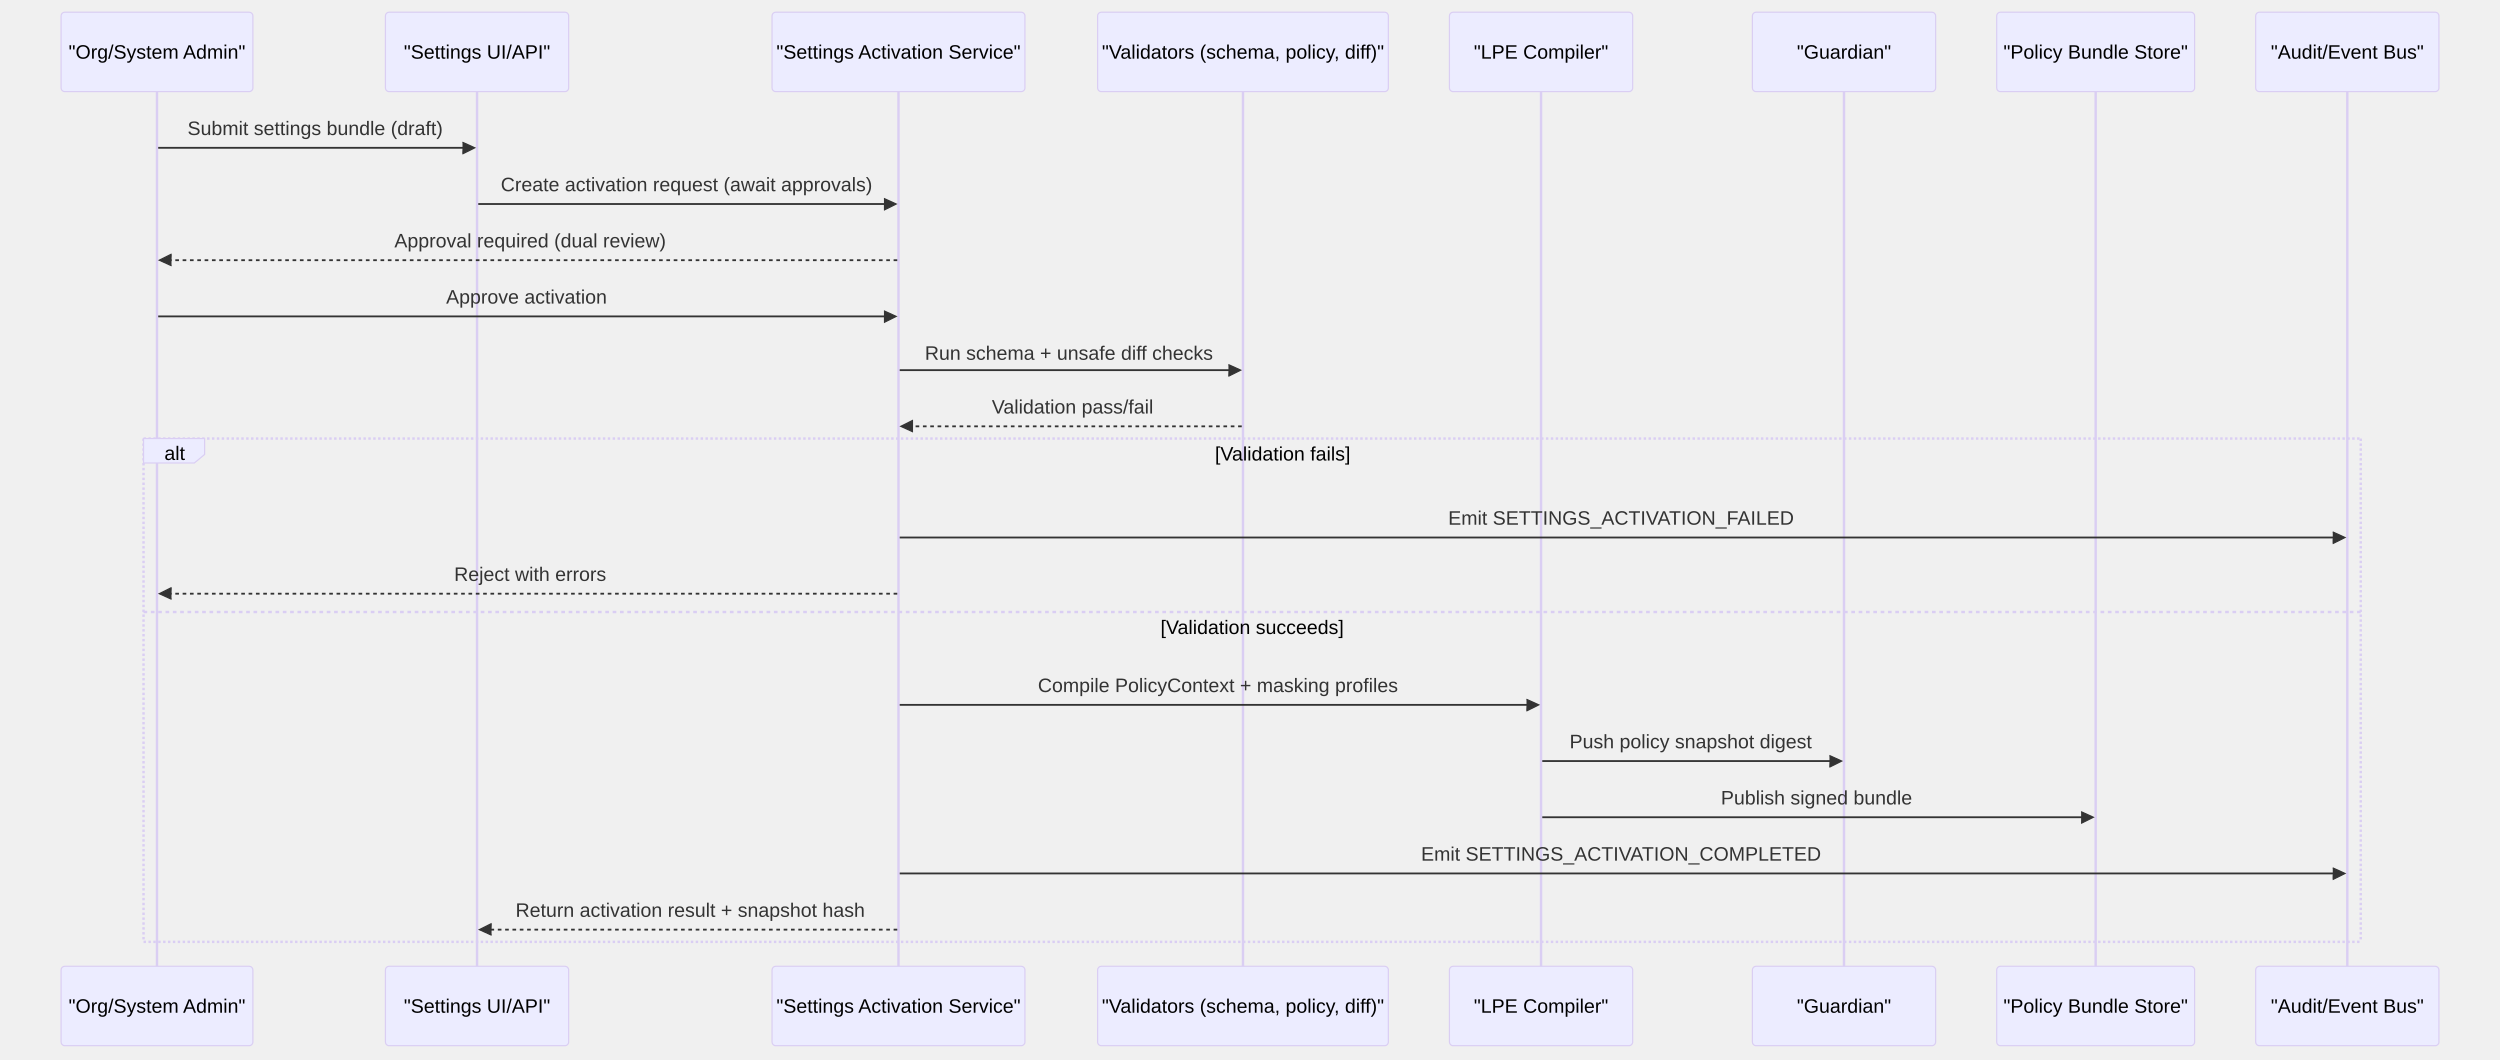
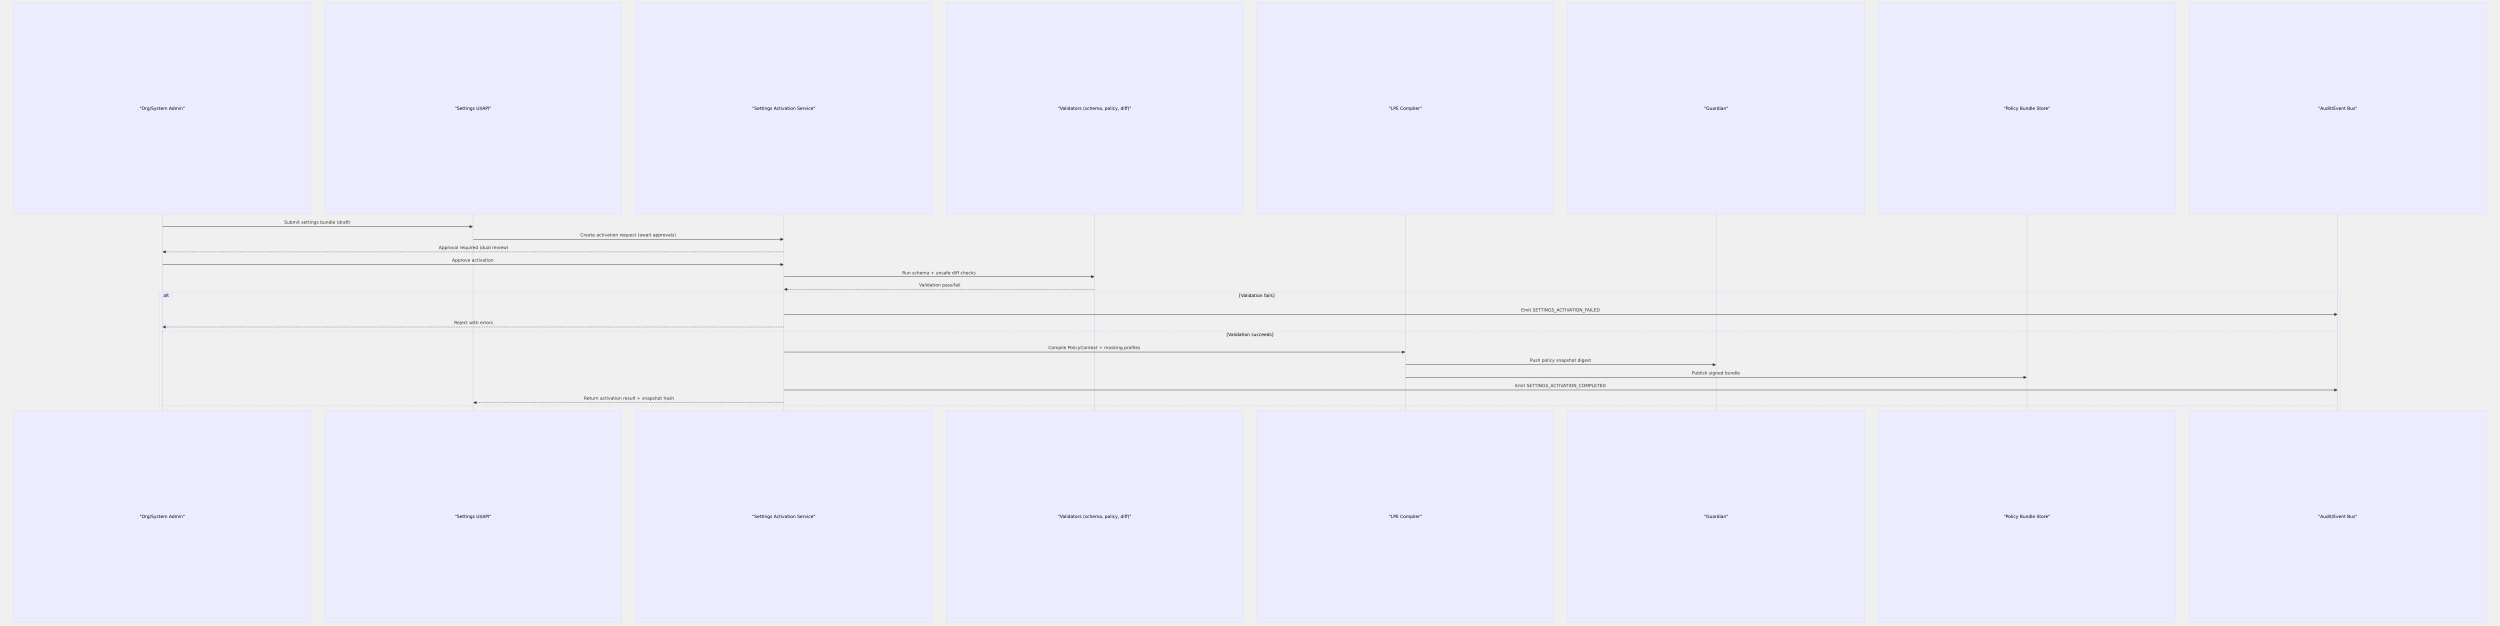
- <svg xmlns="http://www.w3.org/2000/svg" id="my-svg" width="100%" style="max-width: 2046.5px; background-color: white;" viewBox="-50 -10 2046.5 867" role="graphics-document document" aria-roledescription="sequence">
+ <svg xmlns="http://www.w3.org/2000/svg" id="my-svg" width="9090" height="2273" viewBox="-50 -10 9090 2273" role="graphics-document document" aria-roledescription="sequence" style="background-color: white;">
  <g>
-     <rect x="1796.5" y="781" fill="#eaeaea" stroke="#666" width="150" height="65" name="Audit" rx="3" ry="3" class="actor actor-bottom" />
-     <text x="1871.5" y="813.5" dominant-baseline="central" alignment-baseline="central" class="actor actor-box" style="text-anchor: middle; font-size: 16px; font-weight: 400;">
-       <tspan x="1871.5" dy="0">"Audit/Event Bus"</tspan>
+     <rect x="7910" y="1484" fill="#eaeaea" stroke="#666" width="1080" height="768" name="Audit" rx="3" ry="3" class="actor actor-bottom" />
+     <text x="8450" y="1868" dominant-baseline="central" alignment-baseline="central" class="actor actor-box" style="text-anchor: middle; font-size: 16px; font-weight: 400;">
+       <tspan x="8450" dy="0">"Audit/Event Bus"</tspan>
    </text>
  </g>
  <g>
-     <rect x="1584.5" y="781" fill="#eaeaea" stroke="#666" width="162" height="65" name="Bundles" rx="3" ry="3" class="actor actor-bottom" />
-     <text x="1665.5" y="813.5" dominant-baseline="central" alignment-baseline="central" class="actor actor-box" style="text-anchor: middle; font-size: 16px; font-weight: 400;">
-       <tspan x="1665.5" dy="0">"Policy Bundle Store"</tspan>
+     <rect x="6780" y="1484" fill="#eaeaea" stroke="#666" width="1080" height="768" name="Bundles" rx="3" ry="3" class="actor actor-bottom" />
+     <text x="7320" y="1868" dominant-baseline="central" alignment-baseline="central" class="actor actor-box" style="text-anchor: middle; font-size: 16px; font-weight: 400;">
+       <tspan x="7320" dy="0">"Policy Bundle Store"</tspan>
    </text>
  </g>
  <g>
-     <rect x="1384.5" y="781" fill="#eaeaea" stroke="#666" width="150" height="65" name="Guardian" rx="3" ry="3" class="actor actor-bottom" />
-     <text x="1459.5" y="813.5" dominant-baseline="central" alignment-baseline="central" class="actor actor-box" style="text-anchor: middle; font-size: 16px; font-weight: 400;">
-       <tspan x="1459.5" dy="0">"Guardian"</tspan>
+     <rect x="5650" y="1484" fill="#eaeaea" stroke="#666" width="1080" height="768" name="Guardian" rx="3" ry="3" class="actor actor-bottom" />
+     <text x="6190" y="1868" dominant-baseline="central" alignment-baseline="central" class="actor actor-box" style="text-anchor: middle; font-size: 16px; font-weight: 400;">
+       <tspan x="6190" dy="0">"Guardian"</tspan>
    </text>
  </g>
  <g>
-     <rect x="1136.5" y="781" fill="#eaeaea" stroke="#666" width="150" height="65" name="LPE" rx="3" ry="3" class="actor actor-bottom" />
-     <text x="1211.5" y="813.5" dominant-baseline="central" alignment-baseline="central" class="actor actor-box" style="text-anchor: middle; font-size: 16px; font-weight: 400;">
-       <tspan x="1211.5" dy="0">"LPE Compiler"</tspan>
+     <rect x="4520" y="1484" fill="#eaeaea" stroke="#666" width="1080" height="768" name="LPE" rx="3" ry="3" class="actor actor-bottom" />
+     <text x="5060" y="1868" dominant-baseline="central" alignment-baseline="central" class="actor actor-box" style="text-anchor: middle; font-size: 16px; font-weight: 400;">
+       <tspan x="5060" dy="0">"LPE Compiler"</tspan>
    </text>
  </g>
  <g>
-     <rect x="848.5" y="781" fill="#eaeaea" stroke="#666" width="238" height="65" name="Validators" rx="3" ry="3" class="actor actor-bottom" />
-     <text x="967.5" y="813.5" dominant-baseline="central" alignment-baseline="central" class="actor actor-box" style="text-anchor: middle; font-size: 16px; font-weight: 400;">
-       <tspan x="967.5" dy="0">"Validators (schema, policy, diff)"</tspan>
+     <rect x="3390" y="1484" fill="#eaeaea" stroke="#666" width="1080" height="768" name="Validators" rx="3" ry="3" class="actor actor-bottom" />
+     <text x="3930" y="1868" dominant-baseline="central" alignment-baseline="central" class="actor actor-box" style="text-anchor: middle; font-size: 16px; font-weight: 400;">
+       <tspan x="3930" dy="0">"Validators (schema, policy, diff)"</tspan>
    </text>
  </g>
  <g>
-     <rect x="582" y="781" fill="#eaeaea" stroke="#666" width="207" height="65" name="Activation" rx="3" ry="3" class="actor actor-bottom" />
-     <text x="685.5" y="813.5" dominant-baseline="central" alignment-baseline="central" class="actor actor-box" style="text-anchor: middle; font-size: 16px; font-weight: 400;">
-       <tspan x="685.5" dy="0">"Settings Activation Service"</tspan>
+     <rect x="2260" y="1484" fill="#eaeaea" stroke="#666" width="1080" height="768" name="Activation" rx="3" ry="3" class="actor actor-bottom" />
+     <text x="2800" y="1868" dominant-baseline="central" alignment-baseline="central" class="actor actor-box" style="text-anchor: middle; font-size: 16px; font-weight: 400;">
+       <tspan x="2800" dy="0">"Settings Activation Service"</tspan>
    </text>
  </g>
  <g>
-     <rect x="265.5" y="781" fill="#eaeaea" stroke="#666" width="150" height="65" name="UI" rx="3" ry="3" class="actor actor-bottom" />
-     <text x="340.5" y="813.5" dominant-baseline="central" alignment-baseline="central" class="actor actor-box" style="text-anchor: middle; font-size: 16px; font-weight: 400;">
-       <tspan x="340.5" dy="0">"Settings UI/API"</tspan>
+     <rect x="1130" y="1484" fill="#eaeaea" stroke="#666" width="1080" height="768" name="UI" rx="3" ry="3" class="actor actor-bottom" />
+     <text x="1670" y="1868" dominant-baseline="central" alignment-baseline="central" class="actor actor-box" style="text-anchor: middle; font-size: 16px; font-weight: 400;">
+       <tspan x="1670" dy="0">"Settings UI/API"</tspan>
    </text>
  </g>
  <g>
-     <rect x="0" y="781" fill="#eaeaea" stroke="#666" width="157" height="65" name="Admin" rx="3" ry="3" class="actor actor-bottom" />
-     <text x="78.5" y="813.5" dominant-baseline="central" alignment-baseline="central" class="actor actor-box" style="text-anchor: middle; font-size: 16px; font-weight: 400;">
-       <tspan x="78.5" dy="0">"Org/System Admin"</tspan>
+     <rect x="0" y="1484" fill="#eaeaea" stroke="#666" width="1080" height="768" name="Admin" rx="3" ry="3" class="actor actor-bottom" />
+     <text x="540" y="1868" dominant-baseline="central" alignment-baseline="central" class="actor actor-box" style="text-anchor: middle; font-size: 16px; font-weight: 400;">
+       <tspan x="540" dy="0">"Org/System Admin"</tspan>
    </text>
  </g>
  <g>
-     <line id="actor7" x1="1871.5" y1="65" x2="1871.5" y2="781" class="actor-line 200" stroke-width="0.5px" stroke="#999" name="Audit" />
+     <line id="actor7" x1="8450" y1="768" x2="8450" y2="1484" class="actor-line 200" stroke-width="0.5px" stroke="#999" name="Audit" />
    <g id="root-7">
-       <rect x="1796.5" y="0" fill="#eaeaea" stroke="#666" width="150" height="65" name="Audit" rx="3" ry="3" class="actor actor-top" />
-       <text x="1871.5" y="32.5" dominant-baseline="central" alignment-baseline="central" class="actor actor-box" style="text-anchor: middle; font-size: 16px; font-weight: 400;">
-         <tspan x="1871.5" dy="0">"Audit/Event Bus"</tspan>
+       <rect x="7910" y="0" fill="#eaeaea" stroke="#666" width="1080" height="768" name="Audit" rx="3" ry="3" class="actor actor-top" />
+       <text x="8450" y="384" dominant-baseline="central" alignment-baseline="central" class="actor actor-box" style="text-anchor: middle; font-size: 16px; font-weight: 400;">
+         <tspan x="8450" dy="0">"Audit/Event Bus"</tspan>
      </text>
    </g>
  </g>
  <g>
-     <line id="actor6" x1="1665.5" y1="65" x2="1665.5" y2="781" class="actor-line 200" stroke-width="0.5px" stroke="#999" name="Bundles" />
+     <line id="actor6" x1="7320" y1="768" x2="7320" y2="1484" class="actor-line 200" stroke-width="0.5px" stroke="#999" name="Bundles" />
    <g id="root-6">
-       <rect x="1584.5" y="0" fill="#eaeaea" stroke="#666" width="162" height="65" name="Bundles" rx="3" ry="3" class="actor actor-top" />
-       <text x="1665.5" y="32.5" dominant-baseline="central" alignment-baseline="central" class="actor actor-box" style="text-anchor: middle; font-size: 16px; font-weight: 400;">
-         <tspan x="1665.5" dy="0">"Policy Bundle Store"</tspan>
+       <rect x="6780" y="0" fill="#eaeaea" stroke="#666" width="1080" height="768" name="Bundles" rx="3" ry="3" class="actor actor-top" />
+       <text x="7320" y="384" dominant-baseline="central" alignment-baseline="central" class="actor actor-box" style="text-anchor: middle; font-size: 16px; font-weight: 400;">
+         <tspan x="7320" dy="0">"Policy Bundle Store"</tspan>
      </text>
    </g>
  </g>
  <g>
-     <line id="actor5" x1="1459.5" y1="65" x2="1459.5" y2="781" class="actor-line 200" stroke-width="0.5px" stroke="#999" name="Guardian" />
+     <line id="actor5" x1="6190" y1="768" x2="6190" y2="1484" class="actor-line 200" stroke-width="0.5px" stroke="#999" name="Guardian" />
    <g id="root-5">
-       <rect x="1384.5" y="0" fill="#eaeaea" stroke="#666" width="150" height="65" name="Guardian" rx="3" ry="3" class="actor actor-top" />
-       <text x="1459.5" y="32.5" dominant-baseline="central" alignment-baseline="central" class="actor actor-box" style="text-anchor: middle; font-size: 16px; font-weight: 400;">
-         <tspan x="1459.5" dy="0">"Guardian"</tspan>
+       <rect x="5650" y="0" fill="#eaeaea" stroke="#666" width="1080" height="768" name="Guardian" rx="3" ry="3" class="actor actor-top" />
+       <text x="6190" y="384" dominant-baseline="central" alignment-baseline="central" class="actor actor-box" style="text-anchor: middle; font-size: 16px; font-weight: 400;">
+         <tspan x="6190" dy="0">"Guardian"</tspan>
      </text>
    </g>
  </g>
  <g>
-     <line id="actor4" x1="1211.5" y1="65" x2="1211.5" y2="781" class="actor-line 200" stroke-width="0.5px" stroke="#999" name="LPE" />
+     <line id="actor4" x1="5060" y1="768" x2="5060" y2="1484" class="actor-line 200" stroke-width="0.5px" stroke="#999" name="LPE" />
    <g id="root-4">
-       <rect x="1136.5" y="0" fill="#eaeaea" stroke="#666" width="150" height="65" name="LPE" rx="3" ry="3" class="actor actor-top" />
-       <text x="1211.5" y="32.5" dominant-baseline="central" alignment-baseline="central" class="actor actor-box" style="text-anchor: middle; font-size: 16px; font-weight: 400;">
-         <tspan x="1211.5" dy="0">"LPE Compiler"</tspan>
+       <rect x="4520" y="0" fill="#eaeaea" stroke="#666" width="1080" height="768" name="LPE" rx="3" ry="3" class="actor actor-top" />
+       <text x="5060" y="384" dominant-baseline="central" alignment-baseline="central" class="actor actor-box" style="text-anchor: middle; font-size: 16px; font-weight: 400;">
+         <tspan x="5060" dy="0">"LPE Compiler"</tspan>
      </text>
    </g>
  </g>
  <g>
-     <line id="actor3" x1="967.5" y1="65" x2="967.5" y2="781" class="actor-line 200" stroke-width="0.5px" stroke="#999" name="Validators" />
+     <line id="actor3" x1="3930" y1="768" x2="3930" y2="1484" class="actor-line 200" stroke-width="0.5px" stroke="#999" name="Validators" />
    <g id="root-3">
-       <rect x="848.5" y="0" fill="#eaeaea" stroke="#666" width="238" height="65" name="Validators" rx="3" ry="3" class="actor actor-top" />
-       <text x="967.5" y="32.5" dominant-baseline="central" alignment-baseline="central" class="actor actor-box" style="text-anchor: middle; font-size: 16px; font-weight: 400;">
-         <tspan x="967.5" dy="0">"Validators (schema, policy, diff)"</tspan>
+       <rect x="3390" y="0" fill="#eaeaea" stroke="#666" width="1080" height="768" name="Validators" rx="3" ry="3" class="actor actor-top" />
+       <text x="3930" y="384" dominant-baseline="central" alignment-baseline="central" class="actor actor-box" style="text-anchor: middle; font-size: 16px; font-weight: 400;">
+         <tspan x="3930" dy="0">"Validators (schema, policy, diff)"</tspan>
      </text>
    </g>
  </g>
  <g>
-     <line id="actor2" x1="685.5" y1="65" x2="685.5" y2="781" class="actor-line 200" stroke-width="0.5px" stroke="#999" name="Activation" />
+     <line id="actor2" x1="2800" y1="768" x2="2800" y2="1484" class="actor-line 200" stroke-width="0.5px" stroke="#999" name="Activation" />
    <g id="root-2">
-       <rect x="582" y="0" fill="#eaeaea" stroke="#666" width="207" height="65" name="Activation" rx="3" ry="3" class="actor actor-top" />
-       <text x="685.5" y="32.5" dominant-baseline="central" alignment-baseline="central" class="actor actor-box" style="text-anchor: middle; font-size: 16px; font-weight: 400;">
-         <tspan x="685.5" dy="0">"Settings Activation Service"</tspan>
+       <rect x="2260" y="0" fill="#eaeaea" stroke="#666" width="1080" height="768" name="Activation" rx="3" ry="3" class="actor actor-top" />
+       <text x="2800" y="384" dominant-baseline="central" alignment-baseline="central" class="actor actor-box" style="text-anchor: middle; font-size: 16px; font-weight: 400;">
+         <tspan x="2800" dy="0">"Settings Activation Service"</tspan>
      </text>
    </g>
  </g>
  <g>
-     <line id="actor1" x1="340.5" y1="65" x2="340.5" y2="781" class="actor-line 200" stroke-width="0.5px" stroke="#999" name="UI" />
+     <line id="actor1" x1="1670" y1="768" x2="1670" y2="1484" class="actor-line 200" stroke-width="0.5px" stroke="#999" name="UI" />
    <g id="root-1">
-       <rect x="265.5" y="0" fill="#eaeaea" stroke="#666" width="150" height="65" name="UI" rx="3" ry="3" class="actor actor-top" />
-       <text x="340.5" y="32.5" dominant-baseline="central" alignment-baseline="central" class="actor actor-box" style="text-anchor: middle; font-size: 16px; font-weight: 400;">
-         <tspan x="340.5" dy="0">"Settings UI/API"</tspan>
+       <rect x="1130" y="0" fill="#eaeaea" stroke="#666" width="1080" height="768" name="UI" rx="3" ry="3" class="actor actor-top" />
+       <text x="1670" y="384" dominant-baseline="central" alignment-baseline="central" class="actor actor-box" style="text-anchor: middle; font-size: 16px; font-weight: 400;">
+         <tspan x="1670" dy="0">"Settings UI/API"</tspan>
      </text>
    </g>
  </g>
  <g>
-     <line id="actor0" x1="78.5" y1="65" x2="78.5" y2="781" class="actor-line 200" stroke-width="0.5px" stroke="#999" name="Admin" />
+     <line id="actor0" x1="540" y1="768" x2="540" y2="1484" class="actor-line 200" stroke-width="0.5px" stroke="#999" name="Admin" />
    <g id="root-0">
-       <rect x="0" y="0" fill="#eaeaea" stroke="#666" width="157" height="65" name="Admin" rx="3" ry="3" class="actor actor-top" />
-       <text x="78.5" y="32.5" dominant-baseline="central" alignment-baseline="central" class="actor actor-box" style="text-anchor: middle; font-size: 16px; font-weight: 400;">
-         <tspan x="78.5" dy="0">"Org/System Admin"</tspan>
+       <rect x="0" y="0" fill="#eaeaea" stroke="#666" width="1080" height="768" name="Admin" rx="3" ry="3" class="actor actor-top" />
+       <text x="540" y="384" dominant-baseline="central" alignment-baseline="central" class="actor actor-box" style="text-anchor: middle; font-size: 16px; font-weight: 400;">
+         <tspan x="540" dy="0">"Org/System Admin"</tspan>
      </text>
    </g>
  </g>
-   <style>#my-svg{font-family:"trebuchet ms",verdana,arial,sans-serif;font-size:16px;fill:#333;}@keyframes edge-animation-frame{from{stroke-dashoffset:0;}}@keyframes dash{to{stroke-dashoffset:0;}}#my-svg .edge-animation-slow{stroke-dasharray:9,5!important;stroke-dashoffset:900;animation:dash 50s linear infinite;stroke-linecap:round;}#my-svg .edge-animation-fast{stroke-dasharray:9,5!important;stroke-dashoffset:900;animation:dash 20s linear infinite;stroke-linecap:round;}#my-svg .error-icon{fill:#552222;}#my-svg .error-text{fill:#552222;stroke:#552222;}#my-svg .edge-thickness-normal{stroke-width:1px;}#my-svg .edge-thickness-thick{stroke-width:3.5px;}#my-svg .edge-pattern-solid{stroke-dasharray:0;}#my-svg .edge-thickness-invisible{stroke-width:0;fill:none;}#my-svg .edge-pattern-dashed{stroke-dasharray:3;}#my-svg .edge-pattern-dotted{stroke-dasharray:2;}#my-svg .marker{fill:#333333;stroke:#333333;}#my-svg .marker.cross{stroke:#333333;}#my-svg svg{font-family:"trebuchet ms",verdana,arial,sans-serif;font-size:16px;}#my-svg p{margin:0;}#my-svg .actor{stroke:hsl(259.626, 59.777%, 87.902%);fill:#ECECFF;}#my-svg text.actor&gt;tspan{fill:black;stroke:none;}#my-svg .actor-line{stroke:hsl(259.626, 59.777%, 87.902%);}#my-svg .innerArc{stroke-width:1.5;stroke-dasharray:none;}#my-svg .messageLine0{stroke-width:1.5;stroke-dasharray:none;stroke:#333;}#my-svg .messageLine1{stroke-width:1.5;stroke-dasharray:2,2;stroke:#333;}#my-svg #arrowhead path{fill:#333;stroke:#333;}#my-svg .sequenceNumber{fill:white;}#my-svg #sequencenumber{fill:#333;}#my-svg #crosshead path{fill:#333;stroke:#333;}#my-svg .messageText{fill:#333;stroke:none;}#my-svg .labelBox{stroke:hsl(259.626, 59.777%, 87.902%);fill:#ECECFF;}#my-svg .labelText,#my-svg .labelText&gt;tspan{fill:black;stroke:none;}#my-svg .loopText,#my-svg .loopText&gt;tspan{fill:black;stroke:none;}#my-svg .loopLine{stroke-width:2px;stroke-dasharray:2,2;stroke:hsl(259.626, 59.777%, 87.902%);fill:hsl(259.626, 59.777%, 87.902%);}#my-svg .note{stroke:#aaaa33;fill:#fff5ad;}#my-svg .noteText,#my-svg .noteText&gt;tspan{fill:black;stroke:none;}#my-svg .activation0{fill:#f4f4f4;stroke:#666;}#my-svg .activation1{fill:#f4f4f4;stroke:#666;}#my-svg .activation2{fill:#f4f4f4;stroke:#666;}#my-svg .actorPopupMenu{position:absolute;}#my-svg .actorPopupMenuPanel{position:absolute;fill:#ECECFF;box-shadow:0px 8px 16px 0px rgba(0,0,0,0.2);filter:drop-shadow(3px 5px 2px rgb(0 0 0 / 0.4));}#my-svg .actor-man line{stroke:hsl(259.626, 59.777%, 87.902%);fill:#ECECFF;}#my-svg .actor-man circle,#my-svg line{stroke:hsl(259.626, 59.777%, 87.902%);fill:#ECECFF;stroke-width:2px;}#my-svg :root{--mermaid-font-family:"trebuchet ms",verdana,arial,sans-serif;}</style>
+   <style>#my-svg{font-family:"DejaVu Sans","Trebuchet MS",Arial,sans-serif;font-size:16px;fill:#333;}@keyframes edge-animation-frame{from{stroke-dashoffset:0;}}@keyframes dash{to{stroke-dashoffset:0;}}#my-svg .edge-animation-slow{stroke-dasharray:9,5!important;stroke-dashoffset:900;animation:dash 50s linear infinite;stroke-linecap:round;}#my-svg .edge-animation-fast{stroke-dasharray:9,5!important;stroke-dashoffset:900;animation:dash 20s linear infinite;stroke-linecap:round;}#my-svg .error-icon{fill:#552222;}#my-svg .error-text{fill:#552222;stroke:#552222;}#my-svg .edge-thickness-normal{stroke-width:1px;}#my-svg .edge-thickness-thick{stroke-width:3.5px;}#my-svg .edge-pattern-solid{stroke-dasharray:0;}#my-svg .edge-thickness-invisible{stroke-width:0;fill:none;}#my-svg .edge-pattern-dashed{stroke-dasharray:3;}#my-svg .edge-pattern-dotted{stroke-dasharray:2;}#my-svg .marker{fill:#333333;stroke:#333333;}#my-svg .marker.cross{stroke:#333333;}#my-svg svg{font-family:"DejaVu Sans","Trebuchet MS",Arial,sans-serif;font-size:16px;}#my-svg p{margin:0;}#my-svg .actor{stroke:hsl(259.626, 59.777%, 87.902%);fill:#ECECFF;}#my-svg text.actor&gt;tspan{fill:black;stroke:none;}#my-svg .actor-line{stroke:hsl(259.626, 59.777%, 87.902%);}#my-svg .innerArc{stroke-width:1.5;stroke-dasharray:none;}#my-svg .messageLine0{stroke-width:1.5;stroke-dasharray:none;stroke:#333;}#my-svg .messageLine1{stroke-width:1.5;stroke-dasharray:2,2;stroke:#333;}#my-svg #arrowhead path{fill:#333;stroke:#333;}#my-svg .sequenceNumber{fill:white;}#my-svg #sequencenumber{fill:#333;}#my-svg #crosshead path{fill:#333;stroke:#333;}#my-svg .messageText{fill:#333;stroke:none;}#my-svg .labelBox{stroke:hsl(259.626, 59.777%, 87.902%);fill:#ECECFF;}#my-svg .labelText,#my-svg .labelText&gt;tspan{fill:black;stroke:none;}#my-svg .loopText,#my-svg .loopText&gt;tspan{fill:black;stroke:none;}#my-svg .loopLine{stroke-width:2px;stroke-dasharray:2,2;stroke:hsl(259.626, 59.777%, 87.902%);fill:hsl(259.626, 59.777%, 87.902%);}#my-svg .note{stroke:#aaaa33;fill:#fff5ad;}#my-svg .noteText,#my-svg .noteText&gt;tspan{fill:black;stroke:none;}#my-svg .activation0{fill:#f4f4f4;stroke:#666;}#my-svg .activation1{fill:#f4f4f4;stroke:#666;}#my-svg .activation2{fill:#f4f4f4;stroke:#666;}#my-svg .actorPopupMenu{position:absolute;}#my-svg .actorPopupMenuPanel{position:absolute;fill:#ECECFF;box-shadow:0px 8px 16px 0px rgba(0,0,0,0.2);filter:drop-shadow(3px 5px 2px rgb(0 0 0 / 0.4));}#my-svg .actor-man line{stroke:hsl(259.626, 59.777%, 87.902%);fill:#ECECFF;}#my-svg .actor-man circle,#my-svg line{stroke:hsl(259.626, 59.777%, 87.902%);fill:#ECECFF;stroke-width:2px;}#my-svg :root{--mermaid-font-family:"trebuchet ms",verdana,arial,sans-serif;}</style>
  <g />
  <defs>
    <symbol id="computer" width="24" height="24">
      <path transform="scale(.5)" d="M2 2v13h20v-13h-20zm18 11h-16v-9h16v9zm-10.228 6l.466-1h3.524l.467 1h-4.457zm14.228 3h-24l2-6h2.104l-1.33 4h18.45l-1.297-4h2.073l2 6zm-5-10h-14v-7h14v7z" />
    </symbol>
  </defs>
  <defs>
    <symbol id="database" fill-rule="evenodd" clip-rule="evenodd">
      <path transform="scale(.5)" d="M12.258.001l.256.004.255.005.253.008.251.01.249.012.247.015.246.016.242.019.241.02.239.023.236.024.233.027.231.028.229.031.225.032.223.034.22.036.217.038.214.04.211.041.208.043.205.045.201.046.198.048.194.05.191.051.187.053.183.054.18.056.175.057.172.059.168.06.163.061.16.063.155.064.15.066.074.033.073.033.071.034.07.034.069.035.068.035.067.035.066.035.064.036.064.036.062.036.06.036.06.037.058.037.058.037.055.038.055.038.053.038.052.038.051.039.05.039.048.039.047.039.045.04.044.04.043.04.041.04.04.041.039.041.037.041.036.041.034.041.033.042.032.042.03.042.029.042.027.042.026.043.024.043.023.043.021.043.02.043.018.044.017.043.015.044.013.044.012.044.011.045.009.044.007.045.006.045.004.045.002.045.001.045v17l-.001.045-.002.045-.004.045-.006.045-.007.045-.009.044-.011.045-.012.044-.013.044-.015.044-.017.043-.018.044-.02.043-.021.043-.023.043-.024.043-.026.043-.027.042-.029.042-.03.042-.032.042-.033.042-.034.041-.036.041-.037.041-.039.041-.04.041-.041.04-.043.04-.044.04-.045.04-.047.039-.048.039-.05.039-.051.039-.052.038-.053.038-.055.038-.055.038-.058.037-.058.037-.06.037-.06.036-.062.036-.064.036-.064.036-.066.035-.067.035-.068.035-.069.035-.07.034-.071.034-.073.033-.074.033-.15.066-.155.064-.16.063-.163.061-.168.06-.172.059-.175.057-.18.056-.183.054-.187.053-.191.051-.194.05-.198.048-.201.046-.205.045-.208.043-.211.041-.214.04-.217.038-.22.036-.223.034-.225.032-.229.031-.231.028-.233.027-.236.024-.239.023-.241.02-.242.019-.246.016-.247.015-.249.012-.251.01-.253.008-.255.005-.256.004-.258.001-.258-.001-.256-.004-.255-.005-.253-.008-.251-.01-.249-.012-.247-.015-.245-.016-.243-.019-.241-.02-.238-.023-.236-.024-.234-.027-.231-.028-.228-.031-.226-.032-.223-.034-.22-.036-.217-.038-.214-.04-.211-.041-.208-.043-.204-.045-.201-.046-.198-.048-.195-.05-.19-.051-.187-.053-.184-.054-.179-.056-.176-.057-.172-.059-.167-.06-.164-.061-.159-.063-.155-.064-.151-.066-.074-.033-.072-.033-.072-.034-.07-.034-.069-.035-.068-.035-.067-.035-.066-.035-.064-.036-.063-.036-.062-.036-.061-.036-.06-.037-.058-.037-.057-.037-.056-.038-.055-.038-.053-.038-.052-.038-.051-.039-.049-.039-.049-.039-.046-.039-.046-.04-.044-.04-.043-.04-.041-.04-.04-.041-.039-.041-.037-.041-.036-.041-.034-.041-.033-.042-.032-.042-.03-.042-.029-.042-.027-.042-.026-.043-.024-.043-.023-.043-.021-.043-.02-.043-.018-.044-.017-.043-.015-.044-.013-.044-.012-.044-.011-.045-.009-.044-.007-.045-.006-.045-.004-.045-.002-.045-.001-.045v-17l.001-.045.002-.045.004-.045.006-.045.007-.045.009-.044.011-.045.012-.044.013-.044.015-.044.017-.043.018-.044.02-.043.021-.043.023-.043.024-.043.026-.043.027-.042.029-.042.03-.042.032-.042.033-.042.034-.041.036-.041.037-.041.039-.041.04-.041.041-.04.043-.04.044-.04.046-.04.046-.039.049-.039.049-.039.051-.039.052-.038.053-.038.055-.038.056-.038.057-.037.058-.037.06-.037.061-.036.062-.036.063-.036.064-.036.066-.035.067-.035.068-.035.069-.035.07-.034.072-.034.072-.033.074-.033.151-.066.155-.064.159-.063.164-.061.167-.06.172-.059.176-.057.179-.056.184-.054.187-.053.19-.051.195-.05.198-.048.201-.046.204-.045.208-.043.211-.041.214-.04.217-.038.22-.036.223-.034.226-.032.228-.031.231-.028.234-.027.236-.024.238-.023.241-.02.243-.019.245-.016.247-.015.249-.012.251-.01.253-.008.255-.005.256-.004.258-.001.258.001zm-9.258 20.499v.01l.001.021.003.021.004.022.005.021.006.022.007.022.009.023.01.022.011.023.012.023.013.023.015.023.016.024.017.023.018.024.019.024.021.024.022.025.023.024.024.025.052.049.056.05.061.051.066.051.07.051.075.051.079.052.084.052.088.052.092.052.097.052.102.051.105.052.11.052.114.051.119.051.123.051.127.05.131.05.135.05.139.048.144.049.147.047.152.047.155.047.16.045.163.045.167.043.171.043.176.041.178.041.183.039.187.039.19.037.194.035.197.035.202.033.204.031.209.03.212.029.216.027.219.025.222.024.226.021.23.02.233.018.236.016.24.015.243.012.246.01.249.008.253.005.256.004.259.001.26-.001.257-.004.254-.005.25-.008.247-.011.244-.012.241-.014.237-.016.233-.018.231-.021.226-.021.224-.024.22-.026.216-.027.212-.028.21-.031.205-.031.202-.034.198-.034.194-.036.191-.037.187-.039.183-.04.179-.04.175-.042.172-.043.168-.044.163-.045.16-.046.155-.046.152-.047.148-.048.143-.049.139-.049.136-.05.131-.05.126-.05.123-.051.118-.052.114-.051.11-.052.106-.052.101-.052.096-.052.092-.052.088-.053.083-.051.079-.052.074-.052.07-.051.065-.051.06-.051.056-.05.051-.05.023-.024.023-.025.021-.024.02-.024.019-.024.018-.024.017-.024.015-.023.014-.024.013-.023.012-.023.01-.023.01-.022.008-.022.006-.022.006-.022.004-.022.004-.021.001-.021.001-.021v-4.127l-.077.055-.08.053-.083.054-.085.053-.087.052-.09.052-.093.051-.095.05-.097.05-.1.049-.102.049-.105.048-.106.047-.109.047-.111.046-.114.045-.115.045-.118.044-.12.043-.122.042-.124.042-.126.041-.128.04-.13.04-.132.038-.134.038-.135.037-.138.037-.139.035-.142.035-.143.034-.144.033-.147.032-.148.031-.15.03-.151.03-.153.029-.154.027-.156.027-.158.026-.159.025-.161.024-.162.023-.163.022-.165.021-.166.02-.167.019-.169.018-.169.017-.171.016-.173.015-.173.014-.175.013-.175.012-.177.011-.178.01-.179.008-.179.008-.181.006-.182.005-.182.004-.184.003-.184.002h-.37l-.184-.002-.184-.003-.182-.004-.182-.005-.181-.006-.179-.008-.179-.008-.178-.01-.176-.011-.176-.012-.175-.013-.173-.014-.172-.015-.171-.016-.17-.017-.169-.018-.167-.019-.166-.02-.165-.021-.163-.022-.162-.023-.161-.024-.159-.025-.157-.026-.156-.027-.155-.027-.153-.029-.151-.03-.15-.03-.148-.031-.146-.032-.145-.033-.143-.034-.141-.035-.14-.035-.137-.037-.136-.037-.134-.038-.132-.038-.13-.04-.128-.04-.126-.041-.124-.042-.122-.042-.12-.044-.117-.043-.116-.045-.113-.045-.112-.046-.109-.047-.106-.047-.105-.048-.102-.049-.1-.049-.097-.05-.095-.05-.093-.052-.09-.051-.087-.052-.085-.053-.083-.054-.08-.054-.077-.054v4.127zm0-5.654v.011l.001.021.003.021.004.021.005.022.006.022.007.022.009.022.01.022.011.023.012.023.013.023.015.024.016.023.017.024.018.024.019.024.021.024.022.024.023.025.024.024.052.05.056.05.061.05.066.051.07.051.075.052.079.051.084.052.088.052.092.052.097.052.102.052.105.052.11.051.114.051.119.052.123.05.127.051.131.05.135.049.139.049.144.048.147.048.152.047.155.046.16.045.163.045.167.044.171.042.176.042.178.04.183.04.187.038.19.037.194.036.197.034.202.033.204.032.209.03.212.028.216.027.219.025.222.024.226.022.23.02.233.018.236.016.24.014.243.012.246.01.249.008.253.006.256.003.259.001.26-.001.257-.003.254-.006.25-.008.247-.01.244-.012.241-.015.237-.016.233-.018.231-.02.226-.022.224-.024.22-.025.216-.027.212-.029.21-.03.205-.032.202-.033.198-.035.194-.036.191-.037.187-.039.183-.039.179-.041.175-.042.172-.043.168-.044.163-.045.16-.045.155-.047.152-.047.148-.048.143-.048.139-.05.136-.049.131-.05.126-.051.123-.051.118-.051.114-.052.11-.052.106-.052.101-.052.096-.052.092-.052.088-.052.083-.052.079-.052.074-.051.07-.052.065-.051.06-.05.056-.051.051-.049.023-.025.023-.024.021-.025.02-.024.019-.024.018-.024.017-.024.015-.023.014-.023.013-.024.012-.022.01-.023.01-.023.008-.022.006-.022.006-.022.004-.021.004-.022.001-.021.001-.021v-4.139l-.077.054-.08.054-.083.054-.085.052-.087.053-.09.051-.093.051-.095.051-.097.05-.1.049-.102.049-.105.048-.106.047-.109.047-.111.046-.114.045-.115.044-.118.044-.12.044-.122.042-.124.042-.126.041-.128.04-.13.039-.132.039-.134.038-.135.037-.138.036-.139.036-.142.035-.143.033-.144.033-.147.033-.148.031-.15.03-.151.03-.153.028-.154.028-.156.027-.158.026-.159.025-.161.024-.162.023-.163.022-.165.021-.166.02-.167.019-.169.018-.169.017-.171.016-.173.015-.173.014-.175.013-.175.012-.177.011-.178.009-.179.009-.179.007-.181.007-.182.005-.182.004-.184.003-.184.002h-.37l-.184-.002-.184-.003-.182-.004-.182-.005-.181-.007-.179-.007-.179-.009-.178-.009-.176-.011-.176-.012-.175-.013-.173-.014-.172-.015-.171-.016-.17-.017-.169-.018-.167-.019-.166-.02-.165-.021-.163-.022-.162-.023-.161-.024-.159-.025-.157-.026-.156-.027-.155-.028-.153-.028-.151-.03-.15-.03-.148-.031-.146-.033-.145-.033-.143-.033-.141-.035-.14-.036-.137-.036-.136-.037-.134-.038-.132-.039-.13-.039-.128-.04-.126-.041-.124-.042-.122-.043-.12-.043-.117-.044-.116-.044-.113-.046-.112-.046-.109-.046-.106-.047-.105-.048-.102-.049-.1-.049-.097-.05-.095-.051-.093-.051-.09-.051-.087-.053-.085-.052-.083-.054-.08-.054-.077-.054v4.139zm0-5.666v.011l.001.02.003.022.004.021.005.022.006.021.007.022.009.023.01.022.011.023.012.023.013.023.015.023.016.024.017.024.018.023.019.024.021.025.022.024.023.024.024.025.052.05.056.05.061.05.066.051.07.051.075.052.079.051.084.052.088.052.092.052.097.052.102.052.105.051.11.052.114.051.119.051.123.051.127.05.131.05.135.05.139.049.144.048.147.048.152.047.155.046.16.045.163.045.167.043.171.043.176.042.178.04.183.04.187.038.19.037.194.036.197.034.202.033.204.032.209.03.212.028.216.027.219.025.222.024.226.021.23.02.233.018.236.017.24.014.243.012.246.01.249.008.253.006.256.003.259.001.26-.001.257-.003.254-.006.25-.008.247-.01.244-.013.241-.014.237-.016.233-.018.231-.02.226-.022.224-.024.22-.025.216-.027.212-.029.21-.03.205-.032.202-.033.198-.035.194-.036.191-.037.187-.039.183-.039.179-.041.175-.042.172-.043.168-.044.163-.045.16-.045.155-.047.152-.047.148-.048.143-.049.139-.049.136-.049.131-.051.126-.05.123-.051.118-.052.114-.051.11-.052.106-.052.101-.052.096-.052.092-.052.088-.052.083-.052.079-.052.074-.052.07-.051.065-.051.06-.051.056-.05.051-.049.023-.025.023-.025.021-.024.02-.024.019-.024.018-.024.017-.024.015-.023.014-.024.013-.023.012-.023.01-.022.01-.023.008-.022.006-.022.006-.022.004-.022.004-.021.001-.021.001-.021v-4.153l-.077.054-.08.054-.083.053-.085.053-.087.053-.09.051-.093.051-.095.051-.097.05-.1.049-.102.048-.105.048-.106.048-.109.046-.111.046-.114.046-.115.044-.118.044-.12.043-.122.043-.124.042-.126.041-.128.04-.13.039-.132.039-.134.038-.135.037-.138.036-.139.036-.142.034-.143.034-.144.033-.147.032-.148.032-.15.03-.151.03-.153.028-.154.028-.156.027-.158.026-.159.024-.161.024-.162.023-.163.023-.165.021-.166.02-.167.019-.169.018-.169.017-.171.016-.173.015-.173.014-.175.013-.175.012-.177.01-.178.01-.179.009-.179.007-.181.006-.182.006-.182.004-.184.003-.184.001-.185.001-.185-.001-.184-.001-.184-.003-.182-.004-.182-.006-.181-.006-.179-.007-.179-.009-.178-.01-.176-.01-.176-.012-.175-.013-.173-.014-.172-.015-.171-.016-.17-.017-.169-.018-.167-.019-.166-.02-.165-.021-.163-.023-.162-.023-.161-.024-.159-.024-.157-.026-.156-.027-.155-.028-.153-.028-.151-.03-.15-.03-.148-.032-.146-.032-.145-.033-.143-.034-.141-.034-.14-.036-.137-.036-.136-.037-.134-.038-.132-.039-.13-.039-.128-.041-.126-.041-.124-.041-.122-.043-.12-.043-.117-.044-.116-.044-.113-.046-.112-.046-.109-.046-.106-.048-.105-.048-.102-.048-.1-.05-.097-.049-.095-.051-.093-.051-.09-.052-.087-.052-.085-.053-.083-.053-.08-.054-.077-.054v4.153zm8.74-8.179l-.257.004-.254.005-.25.008-.247.011-.244.012-.241.014-.237.016-.233.018-.231.021-.226.022-.224.023-.22.026-.216.027-.212.028-.21.031-.205.032-.202.033-.198.034-.194.036-.191.038-.187.038-.183.04-.179.041-.175.042-.172.043-.168.043-.163.045-.16.046-.155.046-.152.048-.148.048-.143.048-.139.049-.136.05-.131.05-.126.051-.123.051-.118.051-.114.052-.11.052-.106.052-.101.052-.096.052-.092.052-.088.052-.083.052-.079.052-.074.051-.07.052-.065.051-.06.05-.056.05-.051.05-.023.025-.023.024-.021.024-.02.025-.019.024-.018.024-.017.023-.015.024-.014.023-.013.023-.012.023-.01.023-.01.022-.008.022-.006.023-.006.021-.004.022-.004.021-.001.021-.001.021.001.021.001.021.004.021.004.022.006.021.006.023.008.022.01.022.01.023.012.023.013.023.014.023.015.024.017.023.018.024.019.024.02.025.021.024.023.024.023.025.051.05.056.05.06.05.065.051.07.052.074.051.079.052.083.052.088.052.092.052.096.052.101.052.106.052.11.052.114.052.118.051.123.051.126.051.131.05.136.05.139.049.143.048.148.048.152.048.155.046.16.046.163.045.168.043.172.043.175.042.179.041.183.04.187.038.191.038.194.036.198.034.202.033.205.032.21.031.212.028.216.027.22.026.224.023.226.022.231.021.233.018.237.016.241.014.244.012.247.011.25.008.254.005.257.004.26.001.26-.001.257-.004.254-.005.25-.008.247-.011.244-.012.241-.014.237-.016.233-.018.231-.021.226-.022.224-.023.22-.026.216-.027.212-.028.21-.031.205-.032.202-.033.198-.034.194-.036.191-.038.187-.038.183-.04.179-.041.175-.042.172-.043.168-.043.163-.045.16-.046.155-.046.152-.048.148-.048.143-.048.139-.049.136-.05.131-.05.126-.051.123-.051.118-.051.114-.052.11-.052.106-.052.101-.052.096-.052.092-.052.088-.052.083-.052.079-.052.074-.051.07-.052.065-.051.06-.05.056-.05.051-.05.023-.025.023-.024.021-.024.02-.025.019-.024.018-.024.017-.023.015-.024.014-.023.013-.023.012-.023.01-.023.01-.022.008-.022.006-.023.006-.021.004-.022.004-.021.001-.021.001-.021-.001-.021-.001-.021-.004-.021-.004-.022-.006-.021-.006-.023-.008-.022-.01-.022-.01-.023-.012-.023-.013-.023-.014-.023-.015-.024-.017-.023-.018-.024-.019-.024-.02-.025-.021-.024-.023-.024-.023-.025-.051-.05-.056-.05-.06-.05-.065-.051-.07-.052-.074-.051-.079-.052-.083-.052-.088-.052-.092-.052-.096-.052-.101-.052-.106-.052-.11-.052-.114-.052-.118-.051-.123-.051-.126-.051-.131-.05-.136-.05-.139-.049-.143-.048-.148-.048-.152-.048-.155-.046-.16-.046-.163-.045-.168-.043-.172-.043-.175-.042-.179-.041-.183-.04-.187-.038-.191-.038-.194-.036-.198-.034-.202-.033-.205-.032-.21-.031-.212-.028-.216-.027-.22-.026-.224-.023-.226-.022-.231-.021-.233-.018-.237-.016-.241-.014-.244-.012-.247-.011-.25-.008-.254-.005-.257-.004-.26-.001-.26.001z" />
    </symbol>
  </defs>
  <defs>
    <symbol id="clock" width="24" height="24">
      <path transform="scale(.5)" d="M12 2c5.514 0 10 4.486 10 10s-4.486 10-10 10-10-4.486-10-10 4.486-10 10-10zm0-2c-6.627 0-12 5.373-12 12s5.373 12 12 12 12-5.373 12-12-5.373-12-12-12zm5.848 12.459c.202.038.202.333.001.372-1.907.361-6.045 1.111-6.547 1.111-.719 0-1.301-.582-1.301-1.301 0-.512.77-5.447 1.125-7.445.034-.192.312-.181.343.014l.985 6.238 5.394 1.011z" />
    </symbol>
  </defs>
  <defs>
    <marker id="arrowhead" refX="7.9" refY="5" markerUnits="userSpaceOnUse" markerWidth="12" markerHeight="12" orient="auto-start-reverse">
      <path d="M -1 0 L 10 5 L 0 10 z" />
    </marker>
  </defs>
  <defs>
    <marker id="crosshead" markerWidth="15" markerHeight="8" orient="auto" refX="4" refY="4.5">
      <path fill="none" stroke="#000000" stroke-width="1pt" d="M 1,2 L 6,7 M 6,2 L 1,7" style="stroke-dasharray: 0, 0;" />
    </marker>
  </defs>
  <defs>
    <marker id="filled-head" refX="15.5" refY="7" markerWidth="20" markerHeight="28" orient="auto">
      <path d="M 18,7 L9,13 L14,7 L9,1 Z" />
    </marker>
  </defs>
  <defs>
    <marker id="sequencenumber" refX="15" refY="15" markerWidth="60" markerHeight="40" orient="auto">
      <circle cx="15" cy="15" r="6" />
    </marker>
  </defs>
  <g>
-     <line x1="67.5" y1="349" x2="1882.5" y2="349" class="loopLine" />
-     <line x1="1882.5" y1="349" x2="1882.5" y2="761" class="loopLine" />
-     <line x1="67.5" y1="761" x2="1882.5" y2="761" class="loopLine" />
-     <line x1="67.5" y1="349" x2="67.5" y2="761" class="loopLine" />
-     <line x1="67.5" y1="491" x2="1882.5" y2="491" class="loopLine" style="stroke-dasharray: 3, 3;" />
-     <polygon points="67.5,349 117.5,349 117.5,362 109.1,369 67.5,369" class="labelBox" />
-     <text x="93" y="362" text-anchor="middle" dominant-baseline="middle" alignment-baseline="middle" class="labelText" style="font-size: 16px; font-weight: 400;">alt</text>
-     <text x="1000" y="367" text-anchor="middle" class="loopText" style="font-size: 16px; font-weight: 400;">
-       <tspan x="1000">[Validation fails]</tspan>
+     <line x1="529" y1="1052" x2="8461" y2="1052" class="loopLine" />
+     <line x1="8461" y1="1052" x2="8461" y2="1464" class="loopLine" />
+     <line x1="529" y1="1464" x2="8461" y2="1464" class="loopLine" />
+     <line x1="529" y1="1052" x2="529" y2="1464" class="loopLine" />
+     <line x1="529" y1="1194" x2="8461" y2="1194" class="loopLine" style="stroke-dasharray: 3, 3;" />
+     <polygon points="529,1052 579,1052 579,1065 570.6,1072 529,1072" class="labelBox" />
+     <text x="554" y="1065" text-anchor="middle" dominant-baseline="middle" alignment-baseline="middle" class="labelText" style="font-size: 16px; font-weight: 400;">alt</text>
+     <text x="4520" y="1070" text-anchor="middle" class="loopText" style="font-size: 16px; font-weight: 400;">
+       <tspan x="4520">[Validation fails]</tspan>
    </text>
-     <text x="975" y="509" text-anchor="middle" class="loopText" style="font-size: 16px; font-weight: 400;">[Validation succeeds]</text>
+     <text x="4495" y="1212" text-anchor="middle" class="loopText" style="font-size: 16px; font-weight: 400;">[Validation succeeds]</text>
  </g>
-   <text x="208" y="80" text-anchor="middle" dominant-baseline="middle" alignment-baseline="middle" class="messageText" dy="1em" style="font-size: 16px; font-weight: 400;">Submit settings bundle (draft)</text>
-   <line x1="79.5" y1="111" x2="336.5" y2="111" class="messageLine0" stroke-width="2" stroke="none" marker-end="url(#arrowhead)" style="fill: none;" />
-   <text x="512" y="126" text-anchor="middle" dominant-baseline="middle" alignment-baseline="middle" class="messageText" dy="1em" style="font-size: 16px; font-weight: 400;">Create activation request (await approvals)</text>
-   <line x1="341.5" y1="157" x2="681.5" y2="157" class="messageLine0" stroke-width="2" stroke="none" marker-end="url(#arrowhead)" style="fill: none;" />
-   <text x="384" y="172" text-anchor="middle" dominant-baseline="middle" alignment-baseline="middle" class="messageText" dy="1em" style="font-size: 16px; font-weight: 400;">Approval required (dual review)</text>
-   <line x1="684.5" y1="203" x2="82.5" y2="203" class="messageLine1" stroke-width="2" stroke="none" marker-end="url(#arrowhead)" style="stroke-dasharray: 3, 3; fill: none;" />
-   <text x="381" y="218" text-anchor="middle" dominant-baseline="middle" alignment-baseline="middle" class="messageText" dy="1em" style="font-size: 16px; font-weight: 400;">Approve activation</text>
-   <line x1="79.5" y1="249" x2="681.5" y2="249" class="messageLine0" stroke-width="2" stroke="none" marker-end="url(#arrowhead)" style="fill: none;" />
-   <text x="825" y="264" text-anchor="middle" dominant-baseline="middle" alignment-baseline="middle" class="messageText" dy="1em" style="font-size: 16px; font-weight: 400;">Run schema + unsafe diff checks</text>
-   <line x1="686.5" y1="293" x2="963.5" y2="293" class="messageLine0" stroke-width="2" stroke="none" marker-end="url(#arrowhead)" style="fill: none;" />
-   <text x="828" y="308" text-anchor="middle" dominant-baseline="middle" alignment-baseline="middle" class="messageText" dy="1em" style="font-size: 16px; font-weight: 400;">Validation pass/fail</text>
-   <line x1="966.5" y1="339" x2="689.5" y2="339" class="messageLine1" stroke-width="2" stroke="none" marker-end="url(#arrowhead)" style="stroke-dasharray: 3, 3; fill: none;" />
-   <text x="1277" y="399" text-anchor="middle" dominant-baseline="middle" alignment-baseline="middle" class="messageText" dy="1em" style="font-size: 16px; font-weight: 400;">Emit SETTINGS_ACTIVATION_FAILED</text>
-   <line x1="686.5" y1="430" x2="1867.5" y2="430" class="messageLine0" stroke-width="2" stroke="none" marker-end="url(#arrowhead)" style="fill: none;" />
-   <text x="384" y="445" text-anchor="middle" dominant-baseline="middle" alignment-baseline="middle" class="messageText" dy="1em" style="font-size: 16px; font-weight: 400;">Reject with errors</text>
-   <line x1="684.5" y1="476" x2="82.5" y2="476" class="messageLine1" stroke-width="2" stroke="none" marker-end="url(#arrowhead)" style="stroke-dasharray: 3, 3; fill: none;" />
-   <text x="947" y="536" text-anchor="middle" dominant-baseline="middle" alignment-baseline="middle" class="messageText" dy="1em" style="font-size: 16px; font-weight: 400;">Compile PolicyContext + masking profiles</text>
-   <line x1="686.5" y1="567" x2="1207.5" y2="567" class="messageLine0" stroke-width="2" stroke="none" marker-end="url(#arrowhead)" style="fill: none;" />
-   <text x="1334" y="582" text-anchor="middle" dominant-baseline="middle" alignment-baseline="middle" class="messageText" dy="1em" style="font-size: 16px; font-weight: 400;">Push policy snapshot digest</text>
-   <line x1="1212.5" y1="613" x2="1455.5" y2="613" class="messageLine0" stroke-width="2" stroke="none" marker-end="url(#arrowhead)" style="fill: none;" />
-   <text x="1437" y="628" text-anchor="middle" dominant-baseline="middle" alignment-baseline="middle" class="messageText" dy="1em" style="font-size: 16px; font-weight: 400;">Publish signed bundle</text>
-   <line x1="1212.5" y1="659" x2="1661.5" y2="659" class="messageLine0" stroke-width="2" stroke="none" marker-end="url(#arrowhead)" style="fill: none;" />
-   <text x="1277" y="674" text-anchor="middle" dominant-baseline="middle" alignment-baseline="middle" class="messageText" dy="1em" style="font-size: 16px; font-weight: 400;">Emit SETTINGS_ACTIVATION_COMPLETED</text>
-   <line x1="686.5" y1="705" x2="1867.5" y2="705" class="messageLine0" stroke-width="2" stroke="none" marker-end="url(#arrowhead)" style="fill: none;" />
-   <text x="515" y="720" text-anchor="middle" dominant-baseline="middle" alignment-baseline="middle" class="messageText" dy="1em" style="font-size: 16px; font-weight: 400;">Return activation result + snapshot hash</text>
-   <line x1="684.5" y1="751" x2="344.5" y2="751" class="messageLine1" stroke-width="2" stroke="none" marker-end="url(#arrowhead)" style="stroke-dasharray: 3, 3; fill: none;" />
+   <text x="1104" y="783" text-anchor="middle" dominant-baseline="middle" alignment-baseline="middle" class="messageText" dy="1em" style="font-size: 16px; font-weight: 400;">Submit settings bundle (draft)</text>
+   <line x1="541" y1="814" x2="1666" y2="814" class="messageLine0" stroke-width="2" stroke="none" marker-end="url(#arrowhead)" style="fill: none;" />
+   <text x="2234" y="829" text-anchor="middle" dominant-baseline="middle" alignment-baseline="middle" class="messageText" dy="1em" style="font-size: 16px; font-weight: 400;">Create activation request (await approvals)</text>
+   <line x1="1671" y1="860" x2="2796" y2="860" class="messageLine0" stroke-width="2" stroke="none" marker-end="url(#arrowhead)" style="fill: none;" />
+   <text x="1672" y="875" text-anchor="middle" dominant-baseline="middle" alignment-baseline="middle" class="messageText" dy="1em" style="font-size: 16px; font-weight: 400;">Approval required (dual review)</text>
+   <line x1="2799" y1="906" x2="544" y2="906" class="messageLine1" stroke-width="2" stroke="none" marker-end="url(#arrowhead)" style="stroke-dasharray: 3, 3; fill: none;" />
+   <text x="1669" y="921" text-anchor="middle" dominant-baseline="middle" alignment-baseline="middle" class="messageText" dy="1em" style="font-size: 16px; font-weight: 400;">Approve activation</text>
+   <line x1="541" y1="952" x2="2796" y2="952" class="messageLine0" stroke-width="2" stroke="none" marker-end="url(#arrowhead)" style="fill: none;" />
+   <text x="3364" y="967" text-anchor="middle" dominant-baseline="middle" alignment-baseline="middle" class="messageText" dy="1em" style="font-size: 16px; font-weight: 400;">Run schema + unsafe diff checks</text>
+   <line x1="2801" y1="996" x2="3926" y2="996" class="messageLine0" stroke-width="2" stroke="none" marker-end="url(#arrowhead)" style="fill: none;" />
+   <text x="3367" y="1011" text-anchor="middle" dominant-baseline="middle" alignment-baseline="middle" class="messageText" dy="1em" style="font-size: 16px; font-weight: 400;">Validation pass/fail</text>
+   <line x1="3929" y1="1042" x2="2804" y2="1042" class="messageLine1" stroke-width="2" stroke="none" marker-end="url(#arrowhead)" style="stroke-dasharray: 3, 3; fill: none;" />
+   <text x="5624" y="1102" text-anchor="middle" dominant-baseline="middle" alignment-baseline="middle" class="messageText" dy="1em" style="font-size: 16px; font-weight: 400;">Emit SETTINGS_ACTIVATION_FAILED</text>
+   <line x1="2801" y1="1133" x2="8446" y2="1133" class="messageLine0" stroke-width="2" stroke="none" marker-end="url(#arrowhead)" style="fill: none;" />
+   <text x="1672" y="1148" text-anchor="middle" dominant-baseline="middle" alignment-baseline="middle" class="messageText" dy="1em" style="font-size: 16px; font-weight: 400;">Reject with errors</text>
+   <line x1="2799" y1="1179" x2="544" y2="1179" class="messageLine1" stroke-width="2" stroke="none" marker-end="url(#arrowhead)" style="stroke-dasharray: 3, 3; fill: none;" />
+   <text x="3929" y="1239" text-anchor="middle" dominant-baseline="middle" alignment-baseline="middle" class="messageText" dy="1em" style="font-size: 16px; font-weight: 400;">Compile PolicyContext + masking profiles</text>
+   <line x1="2801" y1="1270" x2="5056" y2="1270" class="messageLine0" stroke-width="2" stroke="none" marker-end="url(#arrowhead)" style="fill: none;" />
+   <text x="5624" y="1285" text-anchor="middle" dominant-baseline="middle" alignment-baseline="middle" class="messageText" dy="1em" style="font-size: 16px; font-weight: 400;">Push policy snapshot digest</text>
+   <line x1="5061" y1="1316" x2="6186" y2="1316" class="messageLine0" stroke-width="2" stroke="none" marker-end="url(#arrowhead)" style="fill: none;" />
+   <text x="6189" y="1331" text-anchor="middle" dominant-baseline="middle" alignment-baseline="middle" class="messageText" dy="1em" style="font-size: 16px; font-weight: 400;">Publish signed bundle</text>
+   <line x1="5061" y1="1362" x2="7316" y2="1362" class="messageLine0" stroke-width="2" stroke="none" marker-end="url(#arrowhead)" style="fill: none;" />
+   <text x="5624" y="1377" text-anchor="middle" dominant-baseline="middle" alignment-baseline="middle" class="messageText" dy="1em" style="font-size: 16px; font-weight: 400;">Emit SETTINGS_ACTIVATION_COMPLETED</text>
+   <line x1="2801" y1="1408" x2="8446" y2="1408" class="messageLine0" stroke-width="2" stroke="none" marker-end="url(#arrowhead)" style="fill: none;" />
+   <text x="2237" y="1423" text-anchor="middle" dominant-baseline="middle" alignment-baseline="middle" class="messageText" dy="1em" style="font-size: 16px; font-weight: 400;">Return activation result + snapshot hash</text>
+   <line x1="2799" y1="1454" x2="1674" y2="1454" class="messageLine1" stroke-width="2" stroke="none" marker-end="url(#arrowhead)" style="stroke-dasharray: 3, 3; fill: none;" />
</svg>
